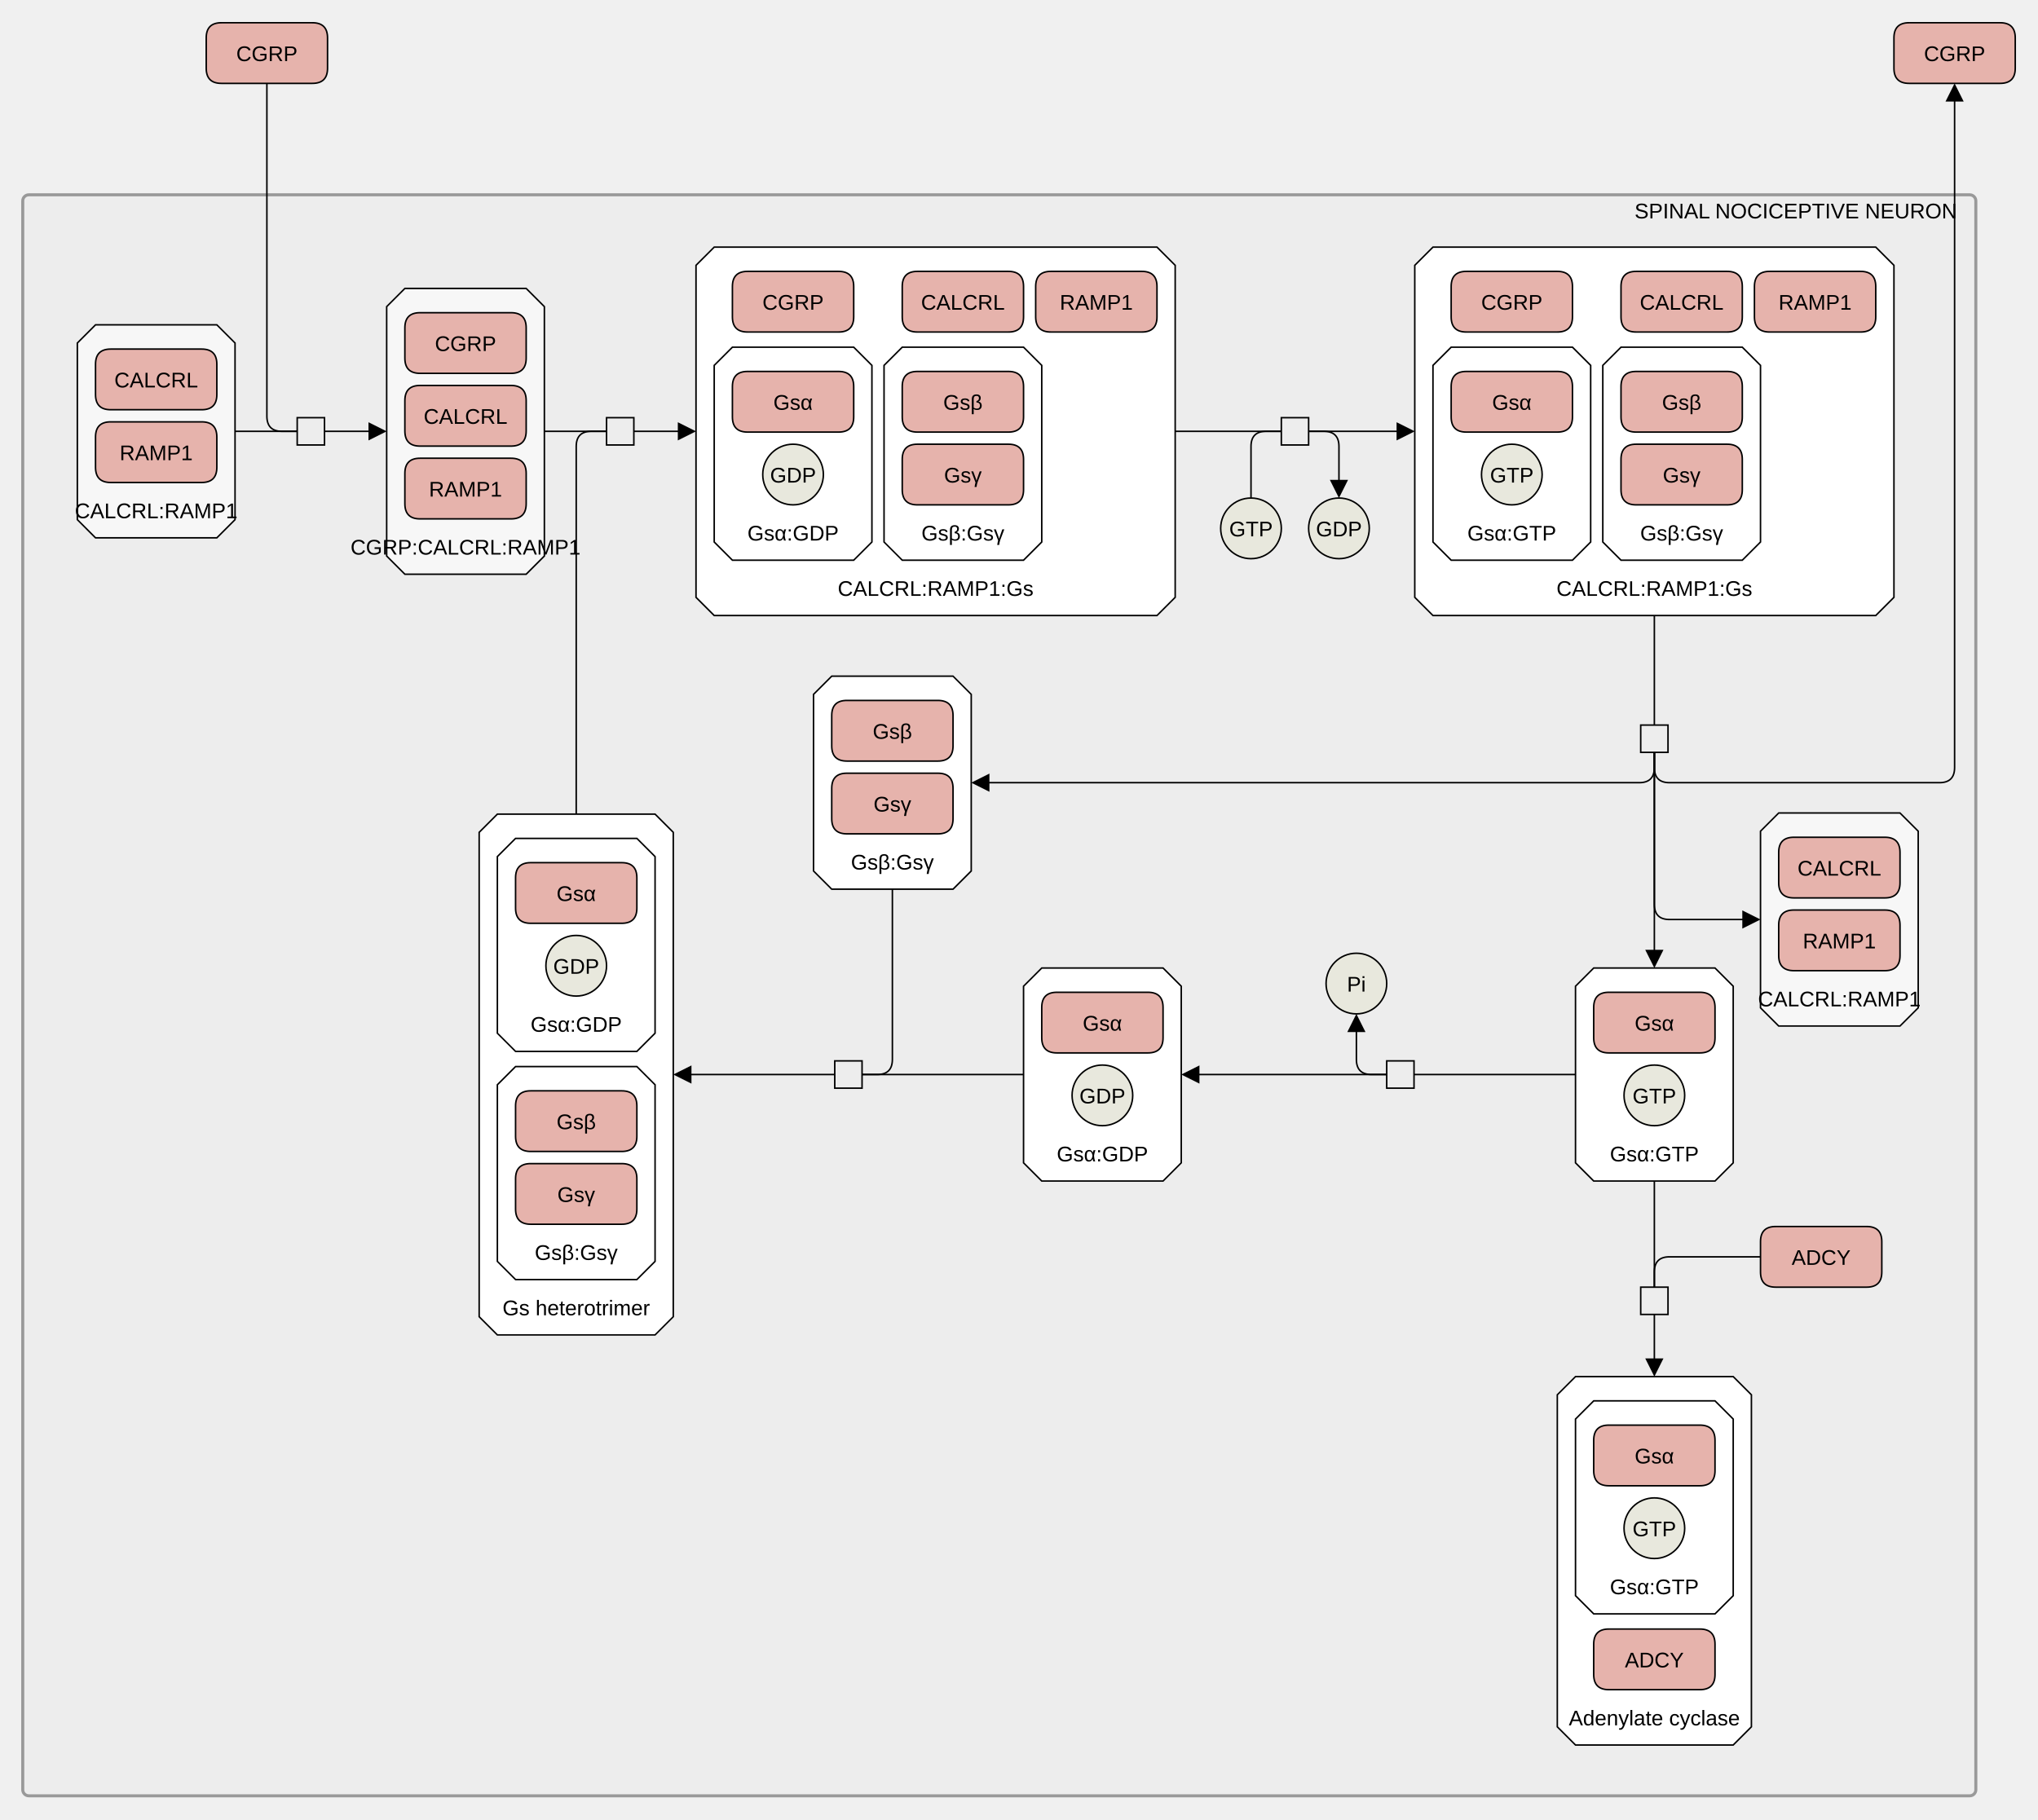
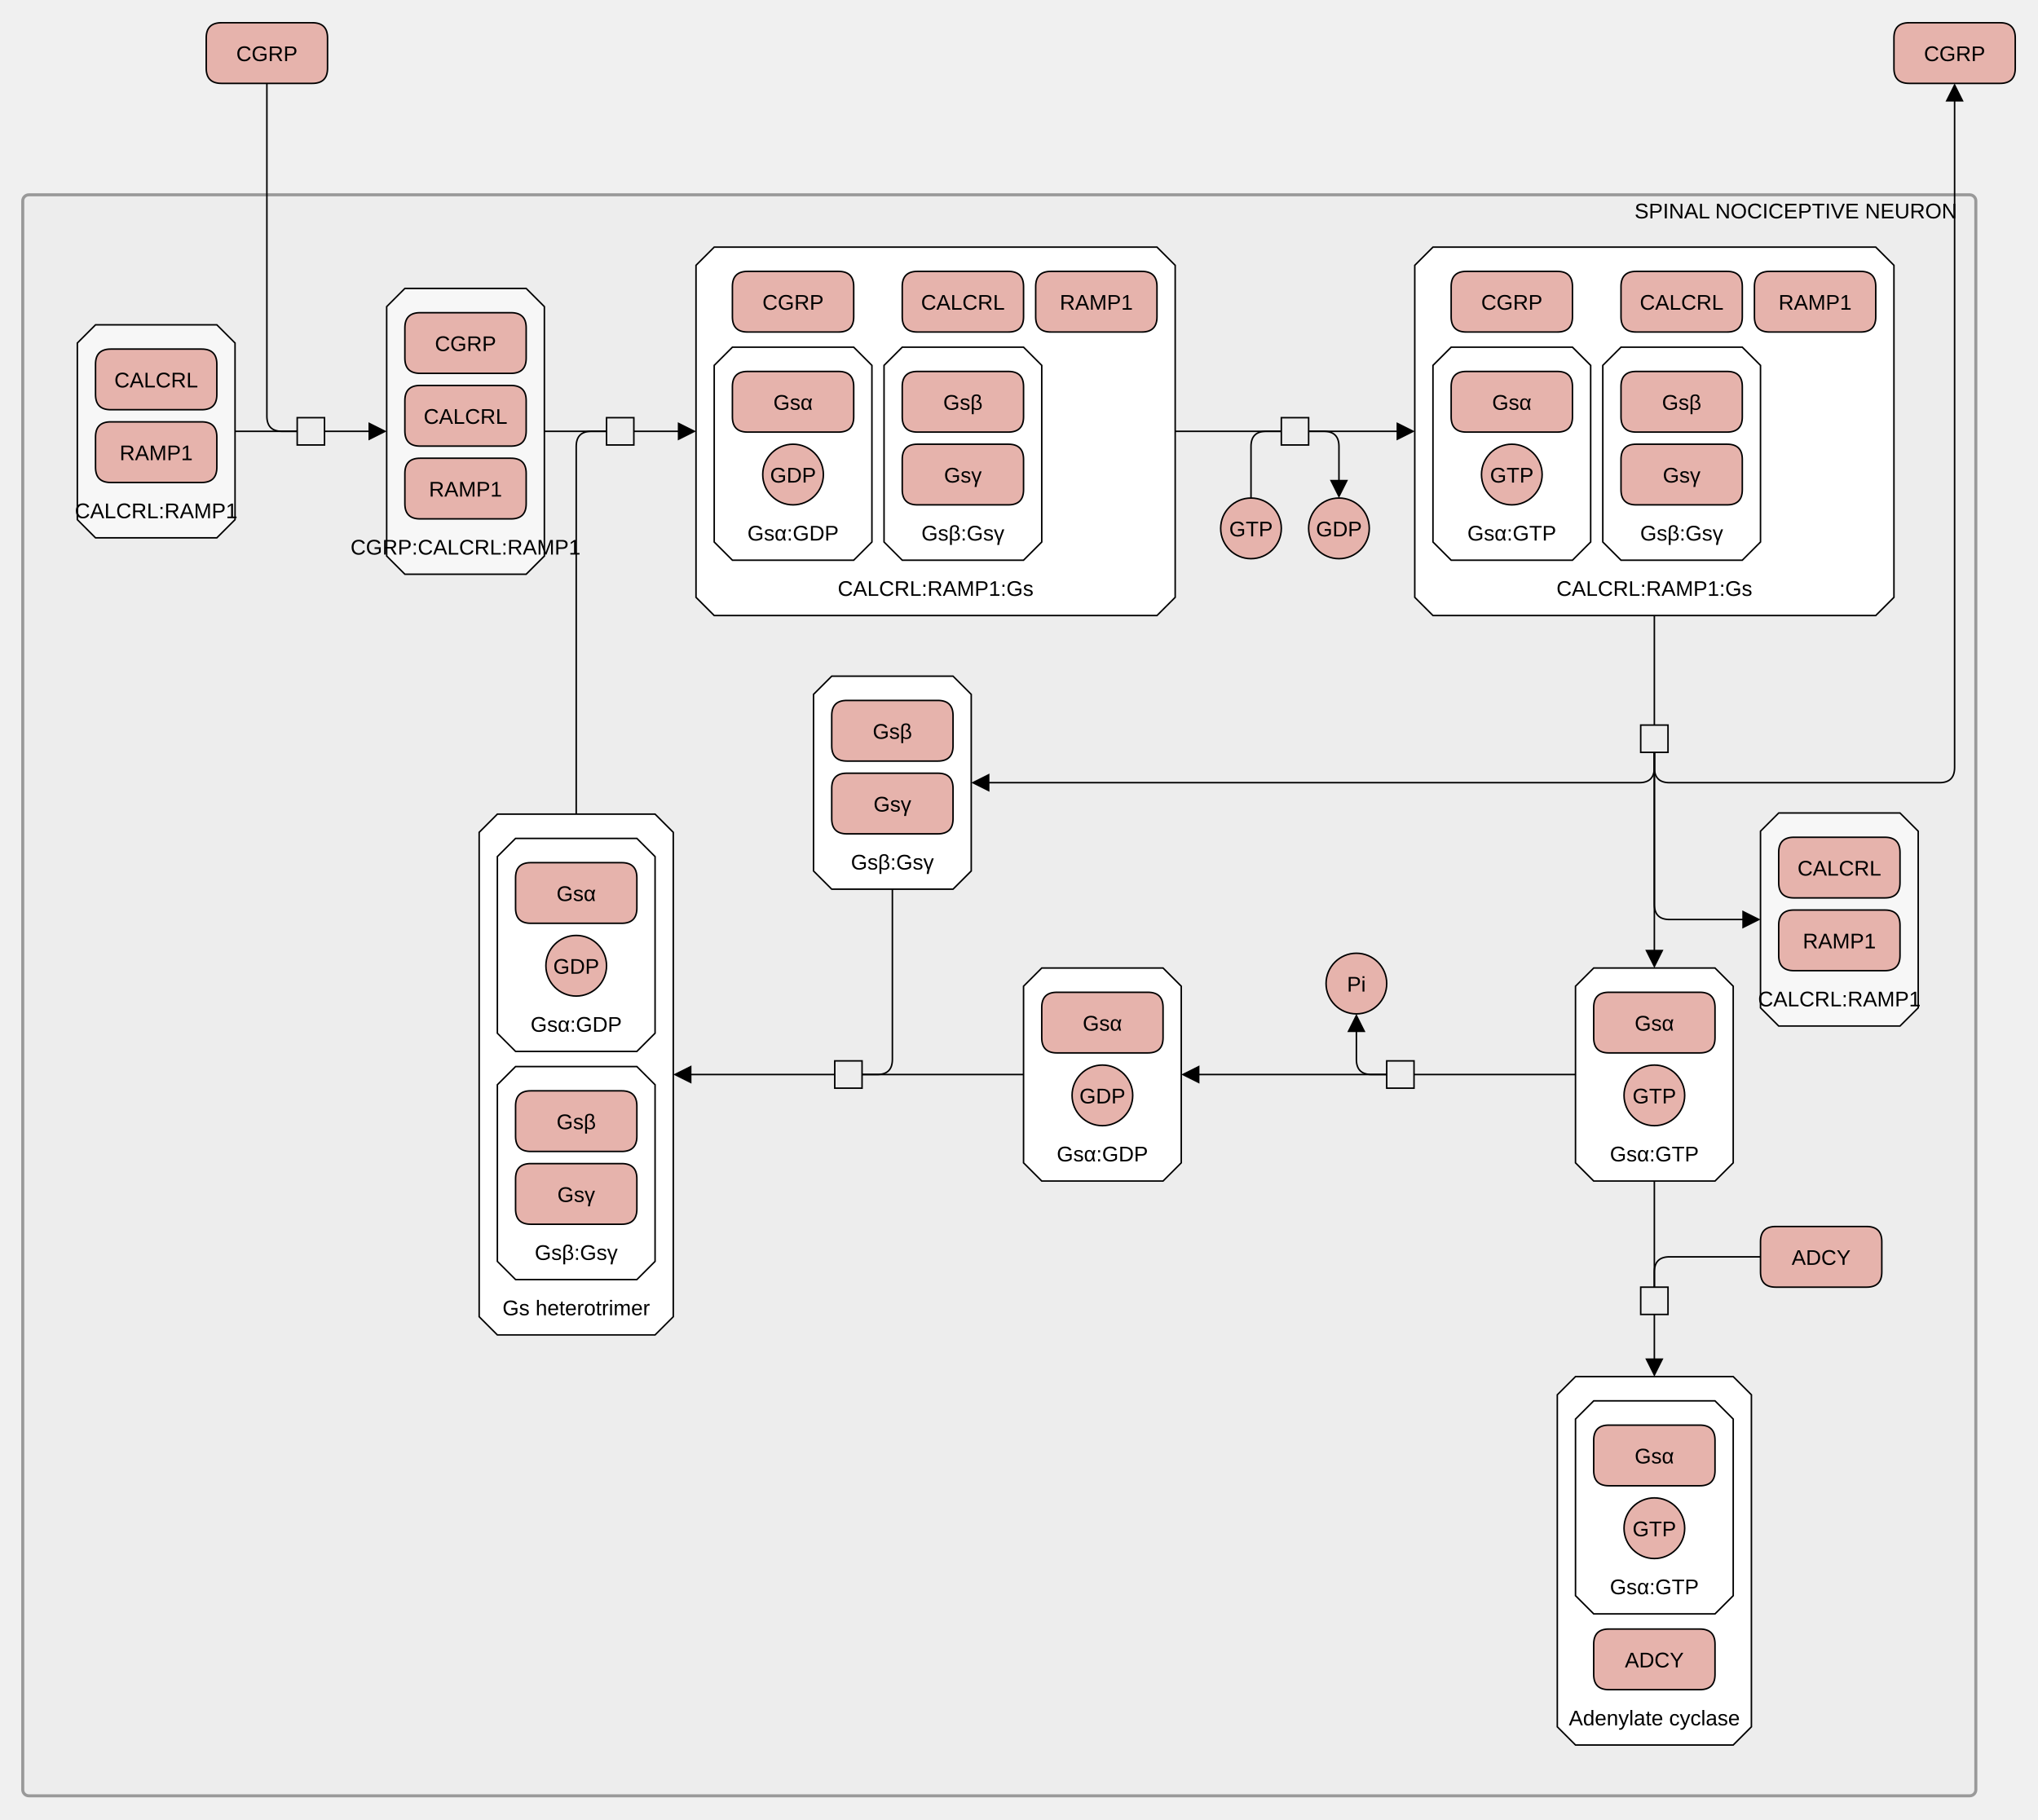
<svg xmlns="http://www.w3.org/2000/svg" width="1344" height="1200" viewBox="0 0 1344 1200" stroke-linecap="butt" stroke-miterlimit="10">
  <g transform="translate(-25,-25)">
    <path d="M40 157.5 C40 155.291 41.791 153.5 44 153.5 L1324 153.5 C1326.209 153.5 1328 155.291 1328 157.5 L1328 1205.5 C1328 1207.709 1326.209 1209.5 1324 1209.5 L44 1209.5 C41.791 1209.5 40 1207.709 40 1205.5 Z" fill="#999999" fill-opacity="0.031" stroke="none" />
    <path d="M40 157.5 C40 155.291 41.791 153.5 44 153.5 L1324 153.5 C1326.209 153.5 1328 155.291 1328 157.5 L1328 1205.5 C1328 1207.709 1326.209 1209.5 1324 1209.5 L44 1209.5 C41.791 1209.5 40 1207.709 40 1205.5 Z" fill="none" stroke="#999999" stroke-width="2" />
    <text x="1209.25" y="169.041" text-anchor="middle" font-family="'Dialog', Arial, Helvetica, sans-serif" font-size="14" fill="#000000" stroke="none" xml:space="preserve">SPINAL NOCICEPTIVE NEURON</text>
    <path d="M496 188 L788 188 L800 200 L800 419 L788 431 L496 431 L484 419 L484 200 Z" fill="#FFFFFF" stroke="none" />
    <path d="M496 188 L788 188 L800 200 L800 419 L788 431 L496 431 L484 419 L484 200 Z" fill="none" stroke="#000000" />
    <text x="642" y="418.041" text-anchor="middle" font-family="'Dialog', Arial, Helvetica, sans-serif" font-size="14" fill="#000000" stroke="none" xml:space="preserve">CALCRL:RAMP1:Gs</text>
    <path d="M620 254 L700 254 L712 266 L712 382.5 L700 394.5 L620 394.5 L608 382.5 L608 266 Z" fill="#FFFFFF" stroke="none" />
    <path d="M620 254 L700 254 L712 266 L712 382.5 L700 394.5 L620 394.5 L608 382.5 L608 266 Z" fill="none" stroke="#000000" />
    <text x="660" y="381.541" text-anchor="middle" font-family="'Dialog', Arial, Helvetica, sans-serif" font-size="14" fill="#000000" stroke="none" xml:space="preserve">Gsβ:Gsγ</text>
    <path d="M620 280 Q620 270 630 270 L690 270 Q700 270 700 280 L700 300 Q700 310 690 310 L630 310 Q620 310 620 300 Z" fill="#E6B3AC" stroke="none" />
    <path d="M620 280 Q620 270 630 270 L690 270 Q700 270 700 280 L700 300 Q700 310 690 310 L630 310 Q620 310 620 300 Z" fill="none" stroke="#000000" />
    <text x="660" y="295.291" text-anchor="middle" font-family="'Dialog', Arial, Helvetica, sans-serif" font-size="14" fill="#000000" stroke="none" xml:space="preserve">Gsβ</text>
    <path d="M620 328 Q620 318 630 318 L690 318 Q700 318 700 328 L700 348 Q700 358 690 358 L630 358 Q620 358 620 348 Z" fill="#E6B3AC" stroke="none" />
    <path d="M620 328 Q620 318 630 318 L690 318 Q700 318 700 328 L700 348 Q700 358 690 358 L630 358 Q620 358 620 348 Z" fill="none" stroke="#000000" />
    <text x="660" y="343.291" text-anchor="middle" font-family="'Dialog', Arial, Helvetica, sans-serif" font-size="14" fill="#000000" stroke="none" xml:space="preserve">Gsγ</text>
    <path d="M508 254 L588 254 L600 266 L600 382.5 L588 394.5 L508 394.5 L496 382.5 L496 266 Z" fill="#FFFFFF" stroke="none" />
    <path d="M508 254 L588 254 L600 266 L600 382.5 L588 394.5 L508 394.5 L496 382.5 L496 266 Z" fill="none" stroke="#000000" />
    <text x="548" y="381.541" text-anchor="middle" font-family="'Dialog', Arial, Helvetica, sans-serif" font-size="14" fill="#000000" stroke="none" xml:space="preserve">Gsα:GDP</text>
    <path d="M508 280 Q508 270 518 270 L578 270 Q588 270 588 280 L588 300 Q588 310 578 310 L518 310 Q508 310 508 300 Z" fill="#E6B3AC" stroke="none" />
    <path d="M508 280 Q508 270 518 270 L578 270 Q588 270 588 280 L588 300 Q588 310 578 310 L518 310 Q508 310 508 300 Z" fill="none" stroke="#000000" />
    <text x="548" y="295.291" text-anchor="middle" font-family="'Dialog', Arial, Helvetica, sans-serif" font-size="14" fill="#000000" stroke="none" xml:space="preserve">Gsα</text>
-     <path d="M528 338 C528 326.954 536.954 318 548 318 L548 318 C559.046 318 568 326.954 568 338 L568 338 C568 349.046 559.046 358 548 358 L548 358 C536.954 358 528 349.046 528 338 Z" fill="#E8E8DD" stroke="none" />
+     <path d="M528 338 C528 326.954 536.954 318 548 318 L548 318 C559.046 318 568 326.954 568 338 L568 338 C568 349.046 559.046 358 548 358 L548 358 C536.954 358 528 349.046 528 338 Z" fill="#E6B3AC" stroke="none" />
    <path d="M528 338 C528 326.954 536.954 318 548 318 L548 318 C559.046 318 568 326.954 568 338 L568 338 C568 349.046 559.046 358 548 358 L548 358 C536.954 358 528 349.046 528 338 Z" fill="none" stroke="#000000" />
    <text x="548" y="343.291" text-anchor="middle" font-family="'Dialog', Arial, Helvetica, sans-serif" font-size="14" fill="#000000" stroke="none" xml:space="preserve">GDP</text>
    <path d="M508 214 Q508 204 518 204 L578 204 Q588 204 588 214 L588 234 Q588 244 578 244 L518 244 Q508 244 508 234 Z" fill="#E6B3AC" stroke="none" />
    <path d="M508 214 Q508 204 518 204 L578 204 Q588 204 588 214 L588 234 Q588 244 578 244 L518 244 Q508 244 508 234 Z" fill="none" stroke="#000000" />
    <text x="548" y="229.291" text-anchor="middle" font-family="'Dialog', Arial, Helvetica, sans-serif" font-size="14" fill="#000000" stroke="none" xml:space="preserve">CGRP</text>
    <path d="M620 214 Q620 204 630 204 L690 204 Q700 204 700 214 L700 234 Q700 244 690 244 L630 244 Q620 244 620 234 Z" fill="#E6B3AC" stroke="none" />
    <path d="M620 214 Q620 204 630 204 L690 204 Q700 204 700 214 L700 234 Q700 244 690 244 L630 244 Q620 244 620 234 Z" fill="none" stroke="#000000" />
    <text x="660" y="229.291" text-anchor="middle" font-family="'Dialog', Arial, Helvetica, sans-serif" font-size="14" fill="#000000" stroke="none" xml:space="preserve">CALCRL</text>
    <path d="M708 214 Q708 204 718 204 L778 204 Q788 204 788 214 L788 234 Q788 244 778 244 L718 244 Q708 244 708 234 Z" fill="#E6B3AC" stroke="none" />
    <path d="M708 214 Q708 204 718 204 L778 204 Q788 204 788 214 L788 234 Q788 244 778 244 L718 244 Q708 244 708 234 Z" fill="none" stroke="#000000" />
    <text x="748" y="229.291" text-anchor="middle" font-family="'Dialog', Arial, Helvetica, sans-serif" font-size="14" fill="#000000" stroke="none" xml:space="preserve">RAMP1</text>
    <path d="M88 239.25 L168 239.25 L180 251.25 L180 367.75 L168 379.75 L88 379.75 L76 367.75 L76 251.25 Z" fill="#F7F7F7" stroke="none" />
    <path d="M88 239.25 L168 239.25 L180 251.25 L180 367.75 L168 379.75 L88 379.75 L76 367.75 L76 251.25 Z" fill="none" stroke="#000000" />
    <text x="128" y="366.791" text-anchor="middle" font-family="'Dialog', Arial, Helvetica, sans-serif" font-size="14" fill="#000000" stroke="none" xml:space="preserve">CALCRL:RAMP1</text>
    <path d="M88 265.25 Q88 255.25 98 255.25 L158 255.25 Q168 255.25 168 265.25 L168 285.25 Q168 295.25 158 295.25 L98 295.25 Q88 295.25 88 285.25 Z" fill="#E6B3AC" stroke="none" />
    <path d="M88 265.25 Q88 255.25 98 255.25 L158 255.25 Q168 255.25 168 265.25 L168 285.25 Q168 295.25 158 295.25 L98 295.25 Q88 295.25 88 285.25 Z" fill="none" stroke="#000000" />
    <text x="128" y="280.541" text-anchor="middle" font-family="'Dialog', Arial, Helvetica, sans-serif" font-size="14" fill="#000000" stroke="none" xml:space="preserve">CALCRL</text>
    <path d="M88 313.25 Q88 303.25 98 303.25 L158 303.25 Q168 303.25 168 313.25 L168 333.25 Q168 343.25 158 343.25 L98 343.25 Q88 343.25 88 333.25 Z" fill="#E6B3AC" stroke="none" />
    <path d="M88 313.25 Q88 303.25 98 303.25 L158 303.25 Q168 303.25 168 313.25 L168 333.25 Q168 343.25 158 343.25 L98 343.25 Q88 343.25 88 333.25 Z" fill="none" stroke="#000000" />
    <text x="128" y="328.541" text-anchor="middle" font-family="'Dialog', Arial, Helvetica, sans-serif" font-size="14" fill="#000000" stroke="none" xml:space="preserve">RAMP1</text>
    <path d="M353 562 L457 562 L469 574 L469 893.5 L457 905.5 L353 905.5 L341 893.5 L341 574 Z" fill="#FFFFFF" stroke="none" />
    <path d="M353 562 L457 562 L469 574 L469 893.5 L457 905.5 L353 905.5 L341 893.5 L341 574 Z" fill="none" stroke="#000000" />
    <text x="405" y="892.541" text-anchor="middle" font-family="'Dialog', Arial, Helvetica, sans-serif" font-size="14" fill="#000000" stroke="none" xml:space="preserve">Gs heterotrimer</text>
    <path d="M365 728.5 L445 728.5 L457 740.5 L457 857 L445 869 L365 869 L353 857 L353 740.5 Z" fill="#FFFFFF" stroke="none" />
    <path d="M365 728.5 L445 728.5 L457 740.5 L457 857 L445 869 L365 869 L353 857 L353 740.5 Z" fill="none" stroke="#000000" />
    <text x="405" y="856.041" text-anchor="middle" font-family="'Dialog', Arial, Helvetica, sans-serif" font-size="14" fill="#000000" stroke="none" xml:space="preserve">Gsβ:Gsγ</text>
    <path d="M365 754.5 Q365 744.5 375 744.5 L435 744.5 Q445 744.5 445 754.5 L445 774.5 Q445 784.5 435 784.5 L375 784.5 Q365 784.5 365 774.5 Z" fill="#E6B3AC" stroke="none" />
    <path d="M365 754.5 Q365 744.5 375 744.5 L435 744.5 Q445 744.5 445 754.5 L445 774.5 Q445 784.5 435 784.5 L375 784.5 Q365 784.5 365 774.5 Z" fill="none" stroke="#000000" />
    <text x="405" y="769.791" text-anchor="middle" font-family="'Dialog', Arial, Helvetica, sans-serif" font-size="14" fill="#000000" stroke="none" xml:space="preserve">Gsβ</text>
    <path d="M365 802.5 Q365 792.5 375 792.5 L435 792.5 Q445 792.5 445 802.5 L445 822.5 Q445 832.5 435 832.5 L375 832.5 Q365 832.5 365 822.5 Z" fill="#E6B3AC" stroke="none" />
    <path d="M365 802.5 Q365 792.5 375 792.5 L435 792.5 Q445 792.5 445 802.5 L445 822.5 Q445 832.5 435 832.5 L375 832.5 Q365 832.5 365 822.5 Z" fill="none" stroke="#000000" />
    <text x="405" y="817.791" text-anchor="middle" font-family="'Dialog', Arial, Helvetica, sans-serif" font-size="14" fill="#000000" stroke="none" xml:space="preserve">Gsγ</text>
    <path d="M365 578 L445 578 L457 590 L457 706.5 L445 718.5 L365 718.5 L353 706.5 L353 590 Z" fill="#FFFFFF" stroke="none" />
    <path d="M365 578 L445 578 L457 590 L457 706.5 L445 718.5 L365 718.5 L353 706.5 L353 590 Z" fill="none" stroke="#000000" />
    <text x="405" y="705.541" text-anchor="middle" font-family="'Dialog', Arial, Helvetica, sans-serif" font-size="14" fill="#000000" stroke="none" xml:space="preserve">Gsα:GDP</text>
    <path d="M365 604 Q365 594 375 594 L435 594 Q445 594 445 604 L445 624 Q445 634 435 634 L375 634 Q365 634 365 624 Z" fill="#E6B3AC" stroke="none" />
    <path d="M365 604 Q365 594 375 594 L435 594 Q445 594 445 604 L445 624 Q445 634 435 634 L375 634 Q365 634 365 624 Z" fill="none" stroke="#000000" />
    <text x="405" y="619.291" text-anchor="middle" font-family="'Dialog', Arial, Helvetica, sans-serif" font-size="14" fill="#000000" stroke="none" xml:space="preserve">Gsα</text>
-     <path d="M385 662 C385 650.954 393.954 642 405 642 L405 642 C416.046 642 425 650.954 425 662 L425 662 C425 673.046 416.046 682 405 682 L405 682 C393.954 682 385 673.046 385 662 Z" fill="#E8E8DD" stroke="none" />
+     <path d="M385 662 C385 650.954 393.954 642 405 642 L405 642 C416.046 642 425 650.954 425 662 L425 662 C425 673.046 416.046 682 405 682 L405 682 C393.954 682 385 673.046 385 662 Z" fill="#E6B3AC" stroke="none" />
    <path d="M385 662 C385 650.954 393.954 642 405 642 L405 642 C416.046 642 425 650.954 425 662 L425 662 C425 673.046 416.046 682 405 682 L405 682 C393.954 682 385 673.046 385 662 Z" fill="none" stroke="#000000" />
    <text x="405" y="667.291" text-anchor="middle" font-family="'Dialog', Arial, Helvetica, sans-serif" font-size="14" fill="#000000" stroke="none" xml:space="preserve">GDP</text>
    <path d="M970 188 L1262 188 L1274 200 L1274 419 L1262 431 L970 431 L958 419 L958 200 Z" fill="#FFFFFF" stroke="none" />
    <path d="M970 188 L1262 188 L1274 200 L1274 419 L1262 431 L970 431 L958 419 L958 200 Z" fill="none" stroke="#000000" />
    <text x="1116" y="418.041" text-anchor="middle" font-family="'Dialog', Arial, Helvetica, sans-serif" font-size="14" fill="#000000" stroke="none" xml:space="preserve">CALCRL:RAMP1:Gs</text>
    <path d="M1094 254 L1174 254 L1186 266 L1186 382.5 L1174 394.5 L1094 394.5 L1082 382.5 L1082 266 Z" fill="#FFFFFF" stroke="none" />
    <path d="M1094 254 L1174 254 L1186 266 L1186 382.5 L1174 394.5 L1094 394.5 L1082 382.5 L1082 266 Z" fill="none" stroke="#000000" />
    <text x="1134" y="381.541" text-anchor="middle" font-family="'Dialog', Arial, Helvetica, sans-serif" font-size="14" fill="#000000" stroke="none" xml:space="preserve">Gsβ:Gsγ</text>
    <path d="M1094 280 Q1094 270 1104 270 L1164 270 Q1174 270 1174 280 L1174 300 Q1174 310 1164 310 L1104 310 Q1094 310 1094 300 Z" fill="#E6B3AC" stroke="none" />
    <path d="M1094 280 Q1094 270 1104 270 L1164 270 Q1174 270 1174 280 L1174 300 Q1174 310 1164 310 L1104 310 Q1094 310 1094 300 Z" fill="none" stroke="#000000" />
    <text x="1134" y="295.291" text-anchor="middle" font-family="'Dialog', Arial, Helvetica, sans-serif" font-size="14" fill="#000000" stroke="none" xml:space="preserve">Gsβ</text>
    <path d="M1094 328 Q1094 318 1104 318 L1164 318 Q1174 318 1174 328 L1174 348 Q1174 358 1164 358 L1104 358 Q1094 358 1094 348 Z" fill="#E6B3AC" stroke="none" />
    <path d="M1094 328 Q1094 318 1104 318 L1164 318 Q1174 318 1174 328 L1174 348 Q1174 358 1164 358 L1104 358 Q1094 358 1094 348 Z" fill="none" stroke="#000000" />
    <text x="1134" y="343.291" text-anchor="middle" font-family="'Dialog', Arial, Helvetica, sans-serif" font-size="14" fill="#000000" stroke="none" xml:space="preserve">Gsγ</text>
    <path d="M982 254 L1062 254 L1074 266 L1074 382.5 L1062 394.5 L982 394.5 L970 382.5 L970 266 Z" fill="#FFFFFF" stroke="none" />
    <path d="M982 254 L1062 254 L1074 266 L1074 382.5 L1062 394.5 L982 394.5 L970 382.5 L970 266 Z" fill="none" stroke="#000000" />
    <text x="1022" y="381.541" text-anchor="middle" font-family="'Dialog', Arial, Helvetica, sans-serif" font-size="14" fill="#000000" stroke="none" xml:space="preserve">Gsα:GTP</text>
    <path d="M982 280 Q982 270 992 270 L1052 270 Q1062 270 1062 280 L1062 300 Q1062 310 1052 310 L992 310 Q982 310 982 300 Z" fill="#E6B3AC" stroke="none" />
    <path d="M982 280 Q982 270 992 270 L1052 270 Q1062 270 1062 280 L1062 300 Q1062 310 1052 310 L992 310 Q982 310 982 300 Z" fill="none" stroke="#000000" />
    <text x="1022" y="295.291" text-anchor="middle" font-family="'Dialog', Arial, Helvetica, sans-serif" font-size="14" fill="#000000" stroke="none" xml:space="preserve">Gsα</text>
-     <path d="M1002 338 C1002 326.954 1010.954 318 1022 318 L1022 318 C1033.046 318 1042 326.954 1042 338 L1042 338 C1042 349.046 1033.046 358 1022 358 L1022 358 C1010.954 358 1002 349.046 1002 338 Z" fill="#E8E8DD" stroke="none" />
+     <path d="M1002 338 C1002 326.954 1010.954 318 1022 318 L1022 318 C1033.046 318 1042 326.954 1042 338 L1042 338 C1042 349.046 1033.046 358 1022 358 L1022 358 C1010.954 358 1002 349.046 1002 338 Z" fill="#E6B3AC" stroke="none" />
    <path d="M1002 338 C1002 326.954 1010.954 318 1022 318 L1022 318 C1033.046 318 1042 326.954 1042 338 L1042 338 C1042 349.046 1033.046 358 1022 358 L1022 358 C1010.954 358 1002 349.046 1002 338 Z" fill="none" stroke="#000000" />
    <text x="1022" y="343.291" text-anchor="middle" font-family="'Dialog', Arial, Helvetica, sans-serif" font-size="14" fill="#000000" stroke="none" xml:space="preserve">GTP</text>
    <path d="M1182 214 Q1182 204 1192 204 L1252 204 Q1262 204 1262 214 L1262 234 Q1262 244 1252 244 L1192 244 Q1182 244 1182 234 Z" fill="#E6B3AC" stroke="none" />
    <path d="M1182 214 Q1182 204 1192 204 L1252 204 Q1262 204 1262 214 L1262 234 Q1262 244 1252 244 L1192 244 Q1182 244 1182 234 Z" fill="none" stroke="#000000" />
    <text x="1222" y="229.291" text-anchor="middle" font-family="'Dialog', Arial, Helvetica, sans-serif" font-size="14" fill="#000000" stroke="none" xml:space="preserve">RAMP1</text>
    <path d="M982 214 Q982 204 992 204 L1052 204 Q1062 204 1062 214 L1062 234 Q1062 244 1052 244 L992 244 Q982 244 982 234 Z" fill="#E6B3AC" stroke="none" />
    <path d="M982 214 Q982 204 992 204 L1052 204 Q1062 204 1062 214 L1062 234 Q1062 244 1052 244 L992 244 Q982 244 982 234 Z" fill="none" stroke="#000000" />
    <text x="1022" y="229.291" text-anchor="middle" font-family="'Dialog', Arial, Helvetica, sans-serif" font-size="14" fill="#000000" stroke="none" xml:space="preserve">CGRP</text>
    <path d="M1094 214 Q1094 204 1104 204 L1164 204 Q1174 204 1174 214 L1174 234 Q1174 244 1164 244 L1104 244 Q1094 244 1094 234 Z" fill="#E6B3AC" stroke="none" />
    <path d="M1094 214 Q1094 204 1104 204 L1164 204 Q1174 204 1174 214 L1174 234 Q1174 244 1164 244 L1104 244 Q1094 244 1094 234 Z" fill="none" stroke="#000000" />
    <text x="1134" y="229.291" text-anchor="middle" font-family="'Dialog', Arial, Helvetica, sans-serif" font-size="14" fill="#000000" stroke="none" xml:space="preserve">CALCRL</text>
    <path d="M573.5 471 L653.5 471 L665.5 483 L665.5 599.5 L653.5 611.5 L573.5 611.5 L561.5 599.5 L561.5 483 Z" fill="#FFFFFF" stroke="none" />
    <path d="M573.5 471 L653.5 471 L665.5 483 L665.5 599.5 L653.5 611.5 L573.5 611.5 L561.5 599.5 L561.5 483 Z" fill="none" stroke="#000000" />
    <text x="613.5" y="598.541" text-anchor="middle" font-family="'Dialog', Arial, Helvetica, sans-serif" font-size="14" fill="#000000" stroke="none" xml:space="preserve">Gsβ:Gsγ</text>
    <path d="M573.5 497 Q573.5 487 583.5 487 L643.5 487 Q653.5 487 653.5 497 L653.5 517 Q653.5 527 643.5 527 L583.5 527 Q573.5 527 573.5 517 Z" fill="#E6B3AC" stroke="none" />
    <path d="M573.5 497 Q573.5 487 583.5 487 L643.5 487 Q653.5 487 653.5 497 L653.5 517 Q653.5 527 643.5 527 L583.5 527 Q573.5 527 573.5 517 Z" fill="none" stroke="#000000" />
    <text x="613.5" y="512.291" text-anchor="middle" font-family="'Dialog', Arial, Helvetica, sans-serif" font-size="14" fill="#000000" stroke="none" xml:space="preserve">Gsβ</text>
    <path d="M573.5 545 Q573.5 535 583.5 535 L643.5 535 Q653.5 535 653.5 545 L653.5 565 Q653.5 575 643.5 575 L583.5 575 Q573.5 575 573.5 565 Z" fill="#E6B3AC" stroke="none" />
    <path d="M573.5 545 Q573.5 535 583.5 535 L643.5 535 Q653.5 535 653.5 545 L653.5 565 Q653.5 575 643.5 575 L583.5 575 Q573.5 575 573.5 565 Z" fill="none" stroke="#000000" />
    <text x="613.5" y="560.291" text-anchor="middle" font-family="'Dialog', Arial, Helvetica, sans-serif" font-size="14" fill="#000000" stroke="none" xml:space="preserve">Gsγ</text>
    <path d="M292 215.25 L372 215.25 L384 227.25 L384 391.75 L372 403.75 L292 403.75 L280 391.75 L280 227.25 Z" fill="#F7F7F7" stroke="none" />
    <path d="M292 215.25 L372 215.25 L384 227.25 L384 391.75 L372 403.75 L292 403.75 L280 391.75 L280 227.25 Z" fill="none" stroke="#000000" />
    <text x="332" y="390.791" text-anchor="middle" font-family="'Dialog', Arial, Helvetica, sans-serif" font-size="14" fill="#000000" stroke="none" xml:space="preserve">CGRP:CALCRL:RAMP1</text>
    <path d="M292 241.25 Q292 231.25 302 231.25 L362 231.25 Q372 231.25 372 241.25 L372 261.25 Q372 271.25 362 271.25 L302 271.25 Q292 271.25 292 261.25 Z" fill="#E6B3AC" stroke="none" />
    <path d="M292 241.25 Q292 231.25 302 231.25 L362 231.25 Q372 231.25 372 241.25 L372 261.25 Q372 271.25 362 271.25 L302 271.25 Q292 271.25 292 261.25 Z" fill="none" stroke="#000000" />
    <text x="332" y="256.541" text-anchor="middle" font-family="'Dialog', Arial, Helvetica, sans-serif" font-size="14" fill="#000000" stroke="none" xml:space="preserve">CGRP</text>
    <path d="M292 289.25 Q292 279.25 302 279.25 L362 279.25 Q372 279.25 372 289.25 L372 309.25 Q372 319.25 362 319.25 L302 319.25 Q292 319.25 292 309.25 Z" fill="#E6B3AC" stroke="none" />
    <path d="M292 289.25 Q292 279.25 302 279.25 L362 279.25 Q372 279.25 372 289.25 L372 309.25 Q372 319.25 362 319.25 L302 319.25 Q292 319.25 292 309.25 Z" fill="none" stroke="#000000" />
    <text x="332" y="304.541" text-anchor="middle" font-family="'Dialog', Arial, Helvetica, sans-serif" font-size="14" fill="#000000" stroke="none" xml:space="preserve">CALCRL</text>
    <path d="M292 337.25 Q292 327.25 302 327.25 L362 327.25 Q372 327.25 372 337.25 L372 357.25 Q372 367.25 362 367.25 L302 367.25 Q292 367.25 292 357.25 Z" fill="#E6B3AC" stroke="none" />
    <path d="M292 337.25 Q292 327.25 302 327.25 L362 327.25 Q372 327.25 372 337.25 L372 357.25 Q372 367.25 362 367.25 L302 367.25 Q292 367.25 292 357.25 Z" fill="none" stroke="#000000" />
    <text x="332" y="352.541" text-anchor="middle" font-family="'Dialog', Arial, Helvetica, sans-serif" font-size="14" fill="#000000" stroke="none" xml:space="preserve">RAMP1</text>
    <path d="M1064 933 L1168 933 L1180 945 L1180 1164 L1168 1176 L1064 1176 L1052 1164 L1052 945 Z" fill="#FFFFFF" stroke="none" />
    <path d="M1064 933 L1168 933 L1180 945 L1180 1164 L1168 1176 L1064 1176 L1052 1164 L1052 945 Z" fill="none" stroke="#000000" />
    <text x="1116" y="1163.041" text-anchor="middle" font-family="'Dialog', Arial, Helvetica, sans-serif" font-size="14" fill="#000000" stroke="none" xml:space="preserve">Adenylate cyclase</text>
    <path d="M1076 1109.5 Q1076 1099.5 1086 1099.5 L1146 1099.5 Q1156 1099.5 1156 1109.5 L1156 1129.5 Q1156 1139.5 1146 1139.5 L1086 1139.5 Q1076 1139.5 1076 1129.5 Z" fill="#E6B3AC" stroke="none" />
    <path d="M1076 1109.5 Q1076 1099.5 1086 1099.5 L1146 1099.5 Q1156 1099.5 1156 1109.5 L1156 1129.5 Q1156 1139.5 1146 1139.5 L1086 1139.5 Q1076 1139.5 1076 1129.5 Z" fill="none" stroke="#000000" />
    <text x="1116" y="1124.791" text-anchor="middle" font-family="'Dialog', Arial, Helvetica, sans-serif" font-size="14" fill="#000000" stroke="none" xml:space="preserve">ADCY</text>
    <path d="M1076 949 L1156 949 L1168 961 L1168 1077.5 L1156 1089.5 L1076 1089.5 L1064 1077.5 L1064 961 Z" fill="#FFFFFF" stroke="none" />
    <path d="M1076 949 L1156 949 L1168 961 L1168 1077.5 L1156 1089.5 L1076 1089.5 L1064 1077.5 L1064 961 Z" fill="none" stroke="#000000" />
    <text x="1116" y="1076.541" text-anchor="middle" font-family="'Dialog', Arial, Helvetica, sans-serif" font-size="14" fill="#000000" stroke="none" xml:space="preserve">Gsα:GTP</text>
    <path d="M1076 975 Q1076 965 1086 965 L1146 965 Q1156 965 1156 975 L1156 995 Q1156 1005 1146 1005 L1086 1005 Q1076 1005 1076 995 Z" fill="#E6B3AC" stroke="none" />
    <path d="M1076 975 Q1076 965 1086 965 L1146 965 Q1156 965 1156 975 L1156 995 Q1156 1005 1146 1005 L1086 1005 Q1076 1005 1076 995 Z" fill="none" stroke="#000000" />
    <text x="1116" y="990.291" text-anchor="middle" font-family="'Dialog', Arial, Helvetica, sans-serif" font-size="14" fill="#000000" stroke="none" xml:space="preserve">Gsα</text>
-     <path d="M1096 1033 C1096 1021.954 1104.954 1013 1116 1013 L1116 1013 C1127.046 1013 1136 1021.954 1136 1033 L1136 1033 C1136 1044.046 1127.046 1053 1116 1053 L1116 1053 C1104.954 1053 1096 1044.046 1096 1033 Z" fill="#E8E8DD" stroke="none" />
+     <path d="M1096 1033 C1096 1021.954 1104.954 1013 1116 1013 L1116 1013 C1127.046 1013 1136 1021.954 1136 1033 L1136 1033 C1136 1044.046 1127.046 1053 1116 1053 L1116 1053 C1104.954 1053 1096 1044.046 1096 1033 Z" fill="#E6B3AC" stroke="none" />
    <path d="M1096 1033 C1096 1021.954 1104.954 1013 1116 1013 L1116 1013 C1127.046 1013 1136 1021.954 1136 1033 L1136 1033 C1136 1044.046 1127.046 1053 1116 1053 L1116 1053 C1104.954 1053 1096 1044.046 1096 1033 Z" fill="none" stroke="#000000" />
    <text x="1116" y="1038.291" text-anchor="middle" font-family="'Dialog', Arial, Helvetica, sans-serif" font-size="14" fill="#000000" stroke="none" xml:space="preserve">GTP</text>
-     <path d="M830 373.5 C830 362.454 838.954 353.5 850 353.5 L850 353.5 C861.046 353.5 870 362.454 870 373.5 L870 373.5 C870 384.546 861.046 393.5 850 393.5 L850 393.5 C838.954 393.5 830 384.546 830 373.5 Z" fill="#E8E8DD" stroke="none" />
+     <path d="M830 373.5 C830 362.454 838.954 353.5 850 353.5 L850 353.5 C861.046 353.5 870 362.454 870 373.5 L870 373.5 C870 384.546 861.046 393.5 850 393.5 L850 393.5 C838.954 393.5 830 384.546 830 373.5 Z" fill="#E6B3AC" stroke="none" />
    <path d="M830 373.5 C830 362.454 838.954 353.5 850 353.5 L850 353.5 C861.046 353.5 870 362.454 870 373.5 L870 373.5 C870 384.546 861.046 393.5 850 393.5 L850 393.5 C838.954 393.5 830 384.546 830 373.5 Z" fill="none" stroke="#000000" />
    <text x="850" y="378.791" text-anchor="middle" font-family="'Dialog', Arial, Helvetica, sans-serif" font-size="14" fill="#000000" stroke="none" xml:space="preserve">GTP</text>
-     <path d="M888 373.5 C888 362.454 896.954 353.5 908 353.5 L908 353.5 C919.046 353.5 928 362.454 928 373.5 L928 373.5 C928 384.546 919.046 393.5 908 393.5 L908 393.5 C896.954 393.5 888 384.546 888 373.5 Z" fill="#E8E8DD" stroke="none" />
+     <path d="M888 373.5 C888 362.454 896.954 353.5 908 353.5 L908 353.5 C919.046 353.5 928 362.454 928 373.5 L928 373.5 C928 384.546 919.046 393.5 908 393.5 L908 393.5 C896.954 393.5 888 384.546 888 373.5 Z" fill="#E6B3AC" stroke="none" />
    <path d="M888 373.5 C888 362.454 896.954 353.5 908 353.5 L908 353.5 C919.046 353.5 928 362.454 928 373.5 L928 373.5 C928 384.546 919.046 393.5 908 393.5 L908 393.5 C896.954 393.5 888 384.546 888 373.5 Z" fill="none" stroke="#000000" />
    <text x="908" y="378.791" text-anchor="middle" font-family="'Dialog', Arial, Helvetica, sans-serif" font-size="14" fill="#000000" stroke="none" xml:space="preserve">GDP</text>
-     <path d="M899.5 673.75 C899.5 662.704 908.454 653.75 919.5 653.75 L919.5 653.75 C930.546 653.75 939.5 662.704 939.5 673.75 L939.5 673.75 C939.5 684.796 930.546 693.75 919.5 693.75 L919.5 693.75 C908.454 693.75 899.5 684.796 899.5 673.75 Z" fill="#E8E8DD" stroke="none" />
+     <path d="M899.5 673.75 C899.5 662.704 908.454 653.75 919.5 653.75 L919.5 653.75 C930.546 653.75 939.5 662.704 939.5 673.75 L939.5 673.75 C939.5 684.796 930.546 693.75 919.5 693.75 L919.5 693.75 C908.454 693.75 899.5 684.796 899.5 673.75 Z" fill="#E6B3AC" stroke="none" />
    <path d="M899.5 673.75 C899.5 662.704 908.454 653.75 919.5 653.75 L919.5 653.75 C930.546 653.75 939.5 662.704 939.5 673.75 L939.5 673.75 C939.5 684.796 930.546 693.75 919.5 693.75 L919.5 693.75 C908.454 693.75 899.5 684.796 899.5 673.75 Z" fill="none" stroke="#000000" />
    <text x="919.5" y="679.041" text-anchor="middle" font-family="'Dialog', Arial, Helvetica, sans-serif" font-size="14" fill="#000000" stroke="none" xml:space="preserve">Pi</text>
    <path d="M1076 663.5 L1156 663.5 L1168 675.5 L1168 792 L1156 804 L1076 804 L1064 792 L1064 675.5 Z" fill="#FFFFFF" stroke="none" />
    <path d="M1076 663.5 L1156 663.5 L1168 675.5 L1168 792 L1156 804 L1076 804 L1064 792 L1064 675.5 Z" fill="none" stroke="#000000" />
    <text x="1116" y="791.041" text-anchor="middle" font-family="'Dialog', Arial, Helvetica, sans-serif" font-size="14" fill="#000000" stroke="none" xml:space="preserve">Gsα:GTP</text>
    <path d="M1076 689.5 Q1076 679.5 1086 679.5 L1146 679.5 Q1156 679.5 1156 689.5 L1156 709.5 Q1156 719.5 1146 719.5 L1086 719.5 Q1076 719.5 1076 709.5 Z" fill="#E6B3AC" stroke="none" />
    <path d="M1076 689.5 Q1076 679.5 1086 679.5 L1146 679.5 Q1156 679.5 1156 689.5 L1156 709.5 Q1156 719.5 1146 719.5 L1086 719.5 Q1076 719.5 1076 709.5 Z" fill="none" stroke="#000000" />
    <text x="1116" y="704.791" text-anchor="middle" font-family="'Dialog', Arial, Helvetica, sans-serif" font-size="14" fill="#000000" stroke="none" xml:space="preserve">Gsα</text>
-     <path d="M1096 747.5 C1096 736.454 1104.954 727.5 1116 727.5 L1116 727.5 C1127.046 727.5 1136 736.454 1136 747.5 L1136 747.5 C1136 758.546 1127.046 767.5 1116 767.5 L1116 767.5 C1104.954 767.5 1096 758.546 1096 747.5 Z" fill="#E8E8DD" stroke="none" />
+     <path d="M1096 747.5 C1096 736.454 1104.954 727.5 1116 727.5 L1116 727.5 C1127.046 727.5 1136 736.454 1136 747.5 L1136 747.5 C1136 758.546 1127.046 767.5 1116 767.5 L1116 767.5 C1104.954 767.5 1096 758.546 1096 747.5 Z" fill="#E6B3AC" stroke="none" />
    <path d="M1096 747.5 C1096 736.454 1104.954 727.5 1116 727.5 L1116 727.5 C1127.046 727.5 1136 736.454 1136 747.5 L1136 747.5 C1136 758.546 1127.046 767.5 1116 767.5 L1116 767.5 C1104.954 767.5 1096 758.546 1096 747.5 Z" fill="none" stroke="#000000" />
    <text x="1116" y="752.791" text-anchor="middle" font-family="'Dialog', Arial, Helvetica, sans-serif" font-size="14" fill="#000000" stroke="none" xml:space="preserve">GTP</text>
    <path d="M712 663.5 L792 663.5 L804 675.5 L804 792 L792 804 L712 804 L700 792 L700 675.5 Z" fill="#FFFFFF" stroke="none" />
    <path d="M712 663.5 L792 663.5 L804 675.5 L804 792 L792 804 L712 804 L700 792 L700 675.5 Z" fill="none" stroke="#000000" />
    <text x="752" y="791.041" text-anchor="middle" font-family="'Dialog', Arial, Helvetica, sans-serif" font-size="14" fill="#000000" stroke="none" xml:space="preserve">Gsα:GDP</text>
    <path d="M712 689.5 Q712 679.5 722 679.5 L782 679.5 Q792 679.5 792 689.5 L792 709.5 Q792 719.5 782 719.5 L722 719.5 Q712 719.5 712 709.5 Z" fill="#E6B3AC" stroke="none" />
    <path d="M712 689.5 Q712 679.5 722 679.5 L782 679.5 Q792 679.5 792 689.5 L792 709.5 Q792 719.5 782 719.5 L722 719.5 Q712 719.5 712 709.5 Z" fill="none" stroke="#000000" />
    <text x="752" y="704.791" text-anchor="middle" font-family="'Dialog', Arial, Helvetica, sans-serif" font-size="14" fill="#000000" stroke="none" xml:space="preserve">Gsα</text>
-     <path d="M732 747.5 C732 736.454 740.954 727.5 752 727.5 L752 727.5 C763.046 727.5 772 736.454 772 747.5 L772 747.5 C772 758.546 763.046 767.5 752 767.5 L752 767.5 C740.954 767.5 732 758.546 732 747.5 Z" fill="#E8E8DD" stroke="none" />
+     <path d="M732 747.5 C732 736.454 740.954 727.5 752 727.5 L752 727.5 C763.046 727.5 772 736.454 772 747.5 L772 747.5 C772 758.546 763.046 767.5 752 767.5 L752 767.5 C740.954 767.5 732 758.546 732 747.5 Z" fill="#E6B3AC" stroke="none" />
    <path d="M732 747.5 C732 736.454 740.954 727.5 752 727.5 L752 727.5 C763.046 727.5 772 736.454 772 747.5 L772 747.5 C772 758.546 763.046 767.5 752 767.5 L752 767.5 C740.954 767.5 732 758.546 732 747.5 Z" fill="none" stroke="#000000" />
    <text x="752" y="752.791" text-anchor="middle" font-family="'Dialog', Arial, Helvetica, sans-serif" font-size="14" fill="#000000" stroke="none" xml:space="preserve">GDP</text>
    <path d="M1186 844 Q1186 834 1196 834 L1256 834 Q1266 834 1266 844 L1266 864 Q1266 874 1256 874 L1196 874 Q1186 874 1186 864 Z" fill="#E6B3AC" stroke="none" />
    <path d="M1186 844 Q1186 834 1196 834 L1256 834 Q1266 834 1266 844 L1266 864 Q1266 874 1256 874 L1196 874 Q1186 874 1186 864 Z" fill="none" stroke="#000000" />
    <text x="1226" y="859.291" text-anchor="middle" font-family="'Dialog', Arial, Helvetica, sans-serif" font-size="14" fill="#000000" stroke="none" xml:space="preserve">ADCY</text>
    <path d="M870 300.5 L888 300.5 L888 318.5 L870 318.5 Z" fill="none" stroke="#000000" />
    <path d="M1107 503.25 L1125 503.25 L1125 521.25 L1107 521.25 Z" fill="none" stroke="#000000" />
    <path d="M939.5 724.75 L957.5 724.75 L957.5 742.75 L939.5 742.75 Z" fill="none" stroke="#000000" />
    <path d="M575.5 724.75 L593.5 724.75 L593.5 742.75 L575.5 742.75 Z" fill="none" stroke="#000000" />
    <path d="M221 300.5 L239 300.5 L239 318.5 L221 318.5 Z" fill="none" stroke="#000000" />
    <path d="M425 300.5 L443 300.5 L443 318.5 L425 318.5 Z" fill="none" stroke="#000000" />
    <path d="M1107 874 L1125 874 L1125 892 L1107 892 Z" fill="none" stroke="#000000" />
    <path d="M1198 561.25 L1278 561.25 L1290 573.25 L1290 689.75 L1278 701.75 L1198 701.75 L1186 689.75 L1186 573.25 Z" fill="#F7F7F7" stroke="none" />
    <path d="M1198 561.25 L1278 561.25 L1290 573.25 L1290 689.75 L1278 701.75 L1198 701.75 L1186 689.75 L1186 573.25 Z" fill="none" stroke="#000000" />
    <text x="1238" y="688.791" text-anchor="middle" font-family="'Dialog', Arial, Helvetica, sans-serif" font-size="14" fill="#000000" stroke="none" xml:space="preserve">CALCRL:RAMP1</text>
    <path d="M1198 587.25 Q1198 577.25 1208 577.25 L1268 577.25 Q1278 577.25 1278 587.25 L1278 607.25 Q1278 617.25 1268 617.25 L1208 617.25 Q1198 617.25 1198 607.25 Z" fill="#E6B3AC" stroke="none" />
    <path d="M1198 587.25 Q1198 577.25 1208 577.25 L1268 577.25 Q1278 577.25 1278 587.25 L1278 607.25 Q1278 617.25 1268 617.25 L1208 617.25 Q1198 617.25 1198 607.25 Z" fill="none" stroke="#000000" />
    <text x="1238" y="602.541" text-anchor="middle" font-family="'Dialog', Arial, Helvetica, sans-serif" font-size="14" fill="#000000" stroke="none" xml:space="preserve">CALCRL</text>
    <path d="M1198 635.25 Q1198 625.25 1208 625.25 L1268 625.25 Q1278 625.25 1278 635.25 L1278 655.25 Q1278 665.25 1268 665.25 L1208 665.25 Q1198 665.25 1198 655.25 Z" fill="#E6B3AC" stroke="none" />
    <path d="M1198 635.25 Q1198 625.25 1208 625.25 L1268 625.25 Q1278 625.25 1278 635.25 L1278 655.25 Q1278 665.25 1268 665.25 L1208 665.25 Q1198 665.25 1198 655.25 Z" fill="none" stroke="#000000" />
    <text x="1238" y="650.541" text-anchor="middle" font-family="'Dialog', Arial, Helvetica, sans-serif" font-size="14" fill="#000000" stroke="none" xml:space="preserve">RAMP1</text>
    <path d="M161 50 Q161 40 171 40 L231 40 Q241 40 241 50 L241 70 Q241 80 231 80 L171 80 Q161 80 161 70 Z" fill="#E6B3AC" stroke="none" />
    <path d="M161 50 Q161 40 171 40 L231 40 Q241 40 241 50 L241 70 Q241 80 231 80 L171 80 Q161 80 161 70 Z" fill="none" stroke="#000000" />
    <text x="201" y="65.291" text-anchor="middle" font-family="'Dialog', Arial, Helvetica, sans-serif" font-size="14" fill="#000000" stroke="none" xml:space="preserve">CGRP</text>
    <path d="M1274 50 Q1274 40 1284 40 L1344 40 Q1354 40 1354 50 L1354 70 Q1354 80 1344 80 L1284 80 Q1274 80 1274 70 Z" fill="#E6B3AC" stroke="none" />
    <path d="M1274 50 Q1274 40 1284 40 L1344 40 Q1354 40 1354 50 L1354 70 Q1354 80 1344 80 L1284 80 Q1274 80 1274 70 Z" fill="none" stroke="#000000" />
    <text x="1314" y="65.291" text-anchor="middle" font-family="'Dialog', Arial, Helvetica, sans-serif" font-size="14" fill="#000000" stroke="none" xml:space="preserve">CGRP</text>
    <path d="M800 309.5 L870 309.5" fill="none" stroke="#000000" />
    <path d="M888 309.5 L947 309.5" fill="none" stroke="#000000" />
    <path d="M958 309.5 L946 315.5 L946 303.5 Z" fill="#000000" stroke="none" />
    <path d="M850 353.5 L850 319.5 Q850 309.5 860 309.5 L870 309.5" fill="none" stroke="#000000" />
    <path d="M888 309.5 L898 309.5 Q908 309.5 908 319.5 L908 342.5" fill="none" stroke="#000000" />
    <path d="M908 353.5 L902 341.5 L914 341.5 Z" fill="#000000" stroke="none" />
    <path d="M1116 431 L1116 503.25" fill="none" stroke="#000000" />
    <path d="M1116 521.25 L1116 652.5" fill="none" stroke="#000000" />
    <path d="M1116 663.5 L1110 651.5 L1122 651.5 Z" fill="#000000" stroke="none" />
    <path d="M1116 521.25 L1116 621.5 Q1116 631.5 1126 631.5 L1175 631.5" fill="none" stroke="#000000" />
    <path d="M1186 631.5 L1174 637.5 L1174 625.5 Z" fill="#000000" stroke="none" />
    <path d="M1116 521.25 L1116 531.25 Q1116 541.25 1106 541.25 L676.5 541.25" fill="none" stroke="#000000" />
    <path d="M665.5 541.25 L677.5 535.25 L677.5 547.25 Z" fill="#000000" stroke="none" />
    <path d="M1116 521.25 L1116 531.25 Q1116 541.25 1126 541.25 L1304 541.25 Q1314 541.25 1314 531.25 L1314 91" fill="none" stroke="#000000" />
    <path d="M1314 80 L1320 92 L1308 92 Z" fill="#000000" stroke="none" />
    <path d="M1064 733.75 L957.5 733.75" fill="none" stroke="#000000" />
    <path d="M939.5 733.75 L815 733.75" fill="none" stroke="#000000" />
    <path d="M804 733.75 L816 727.75 L816 739.75 Z" fill="#000000" stroke="none" />
    <path d="M939.5 733.75 L929.5 733.75 Q919.5 733.75 919.5 723.75 L919.5 704.75" fill="none" stroke="#000000" />
    <path d="M919.5 693.75 L925.5 705.75 L913.5 705.75 Z" fill="#000000" stroke="none" />
    <path d="M700 733.75 L593.5 733.75" fill="none" stroke="#000000" />
    <path d="M575.5 733.75 L480 733.75" fill="none" stroke="#000000" />
    <path d="M469 733.75 L481 727.75 L481 739.75 Z" fill="#000000" stroke="none" />
    <path d="M613.5 611.5 L613.5 723.75 Q613.5 733.75 603.5 733.75 L593.5 733.75" fill="none" stroke="#000000" />
    <path d="M180 309.5 L221 309.5" fill="none" stroke="#000000" />
    <path d="M239 309.5 L269 309.5" fill="none" stroke="#000000" />
    <path d="M280 309.5 L268 315.5 L268 303.5 Z" fill="#000000" stroke="none" />
    <path d="M201 80 L201 299.5 Q201 309.5 211 309.5 L221 309.5" fill="none" stroke="#000000" />
    <path d="M384 309.5 L425 309.5" fill="none" stroke="#000000" />
    <path d="M443 309.5 L473 309.5" fill="none" stroke="#000000" />
    <path d="M484 309.5 L472 315.5 L472 303.5 Z" fill="#000000" stroke="none" />
    <path d="M405 562 L405 319.5 Q405 309.5 415 309.5 L425 309.5" fill="none" stroke="#000000" />
    <path d="M1116 804 L1116 874" fill="none" stroke="#000000" />
    <path d="M1116 892 L1116 922" fill="none" stroke="#000000" />
    <path d="M1116 933 L1110 921 L1122 921 Z" fill="#000000" stroke="none" />
    <path d="M1186 854 L1126 854 Q1116 854 1116 864 L1116 874" fill="none" stroke="#000000" />
  </g>
</svg>
